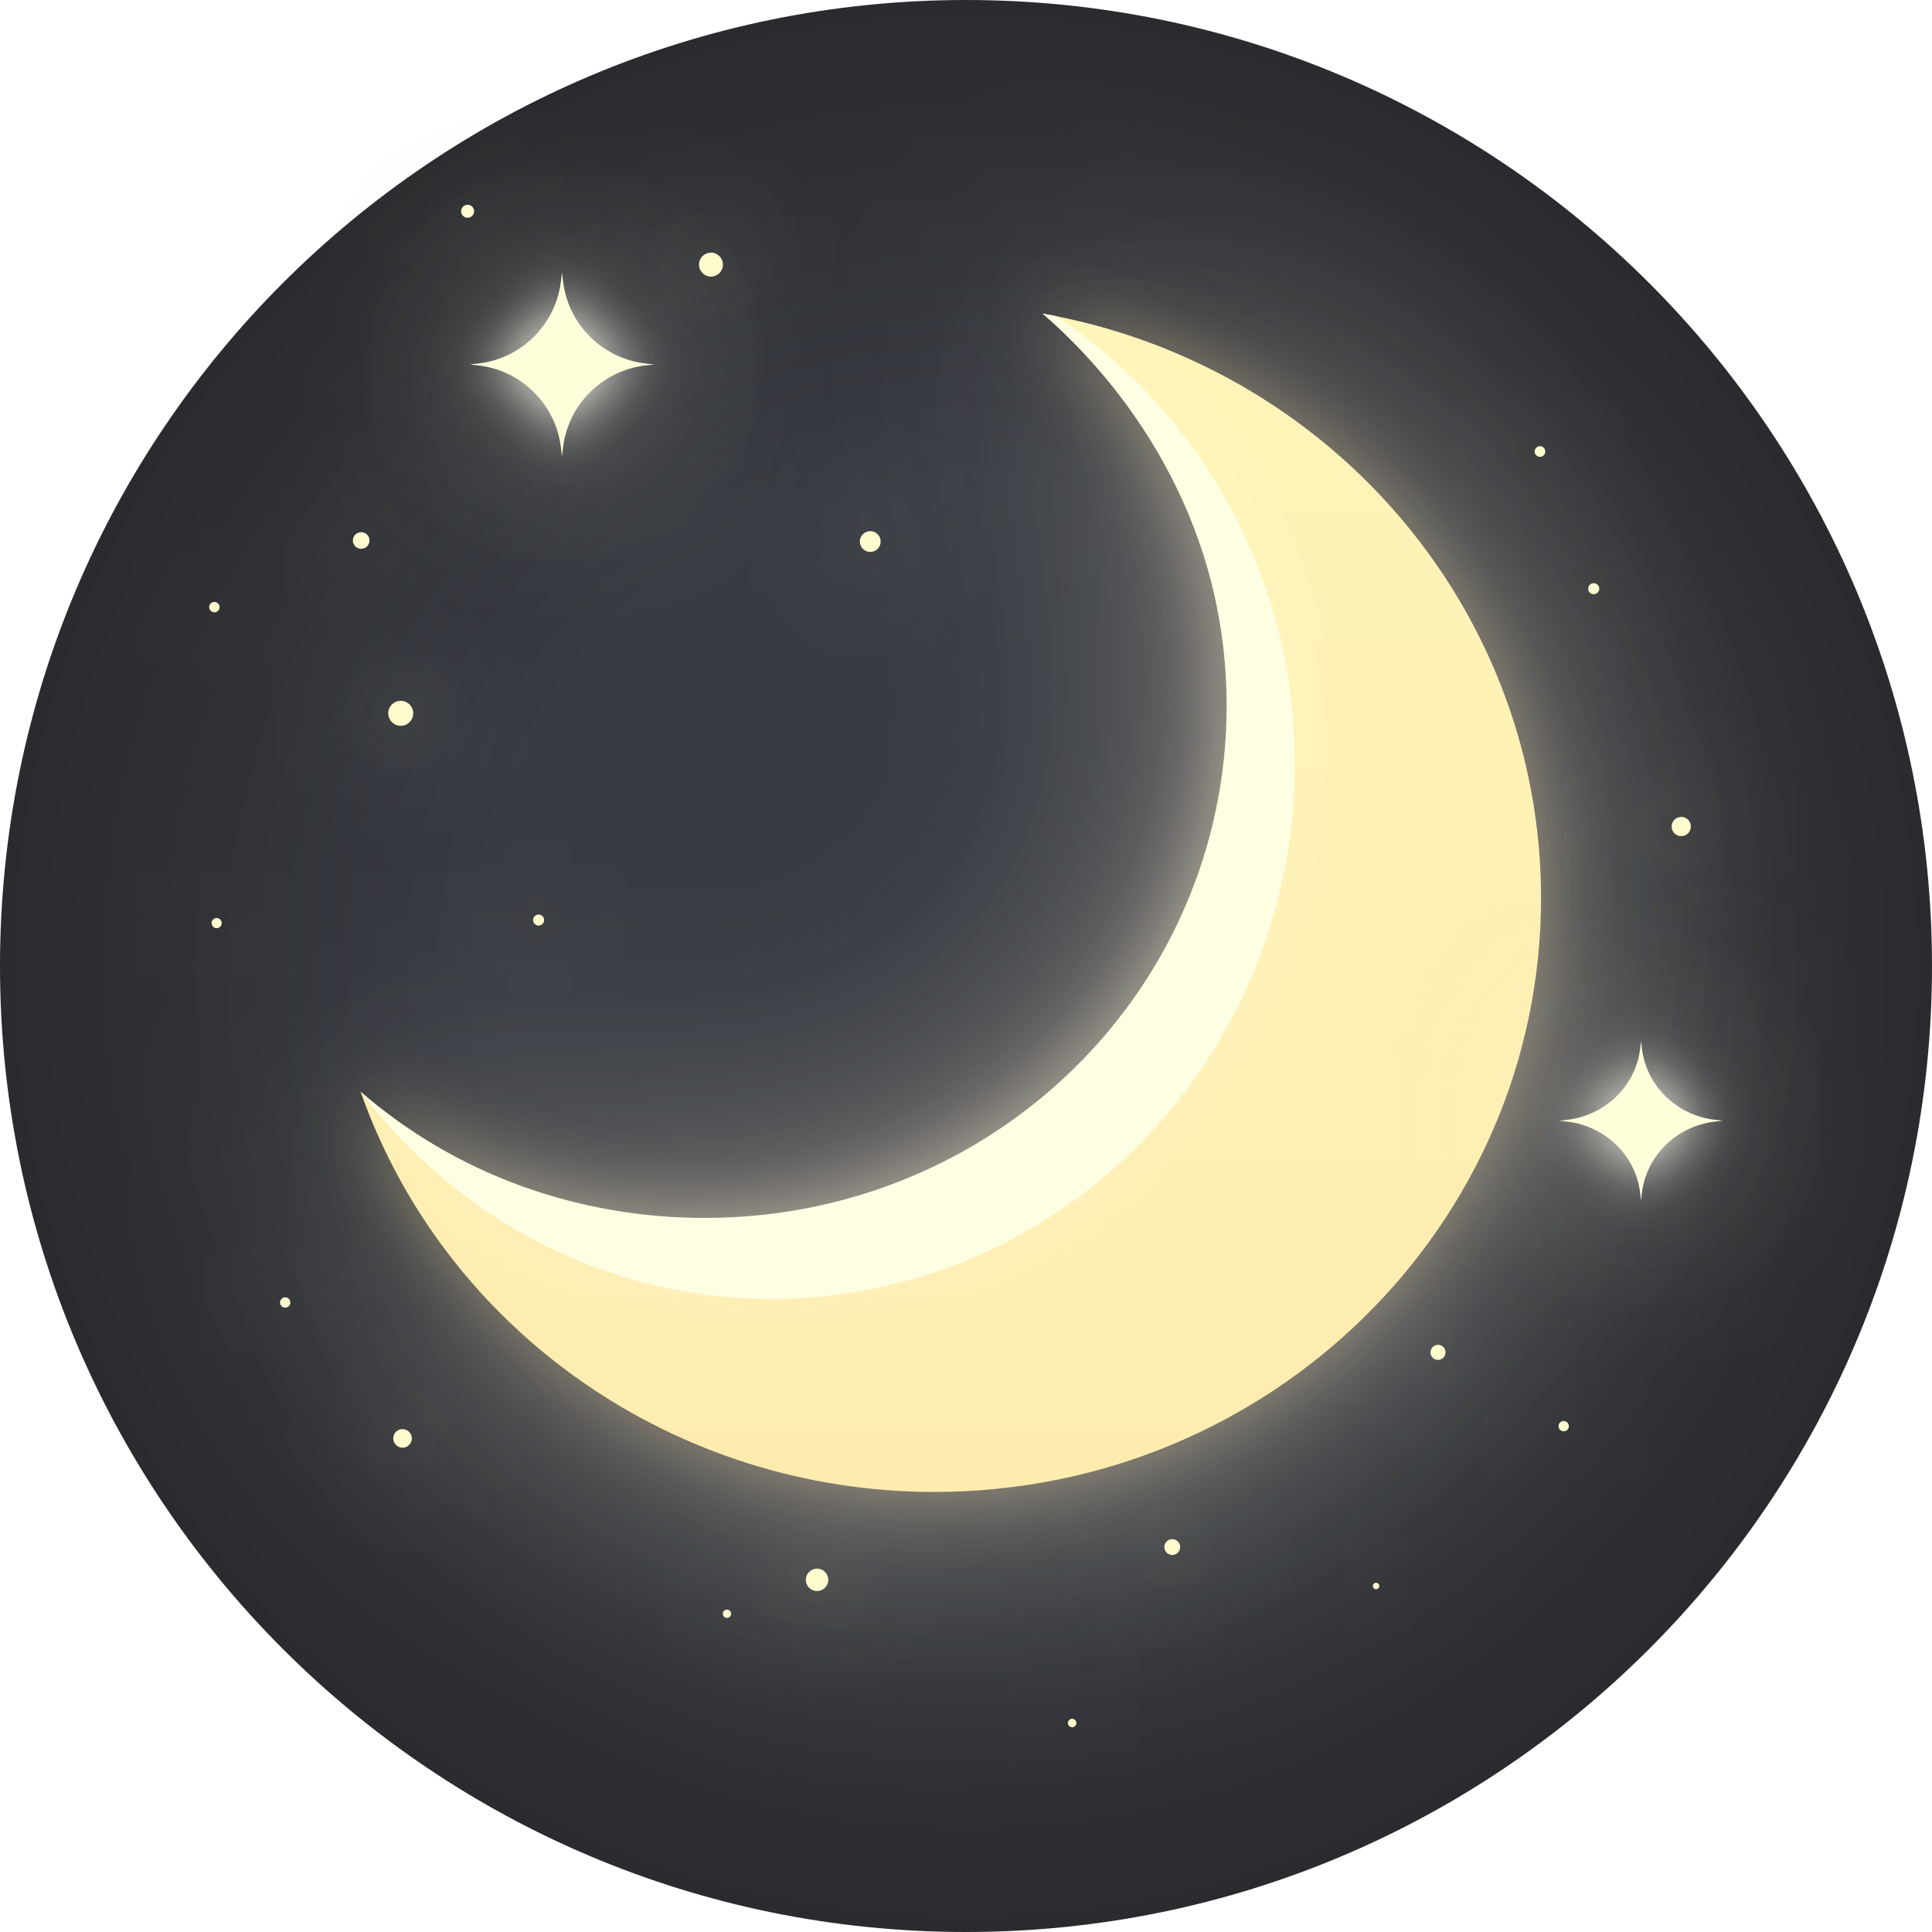
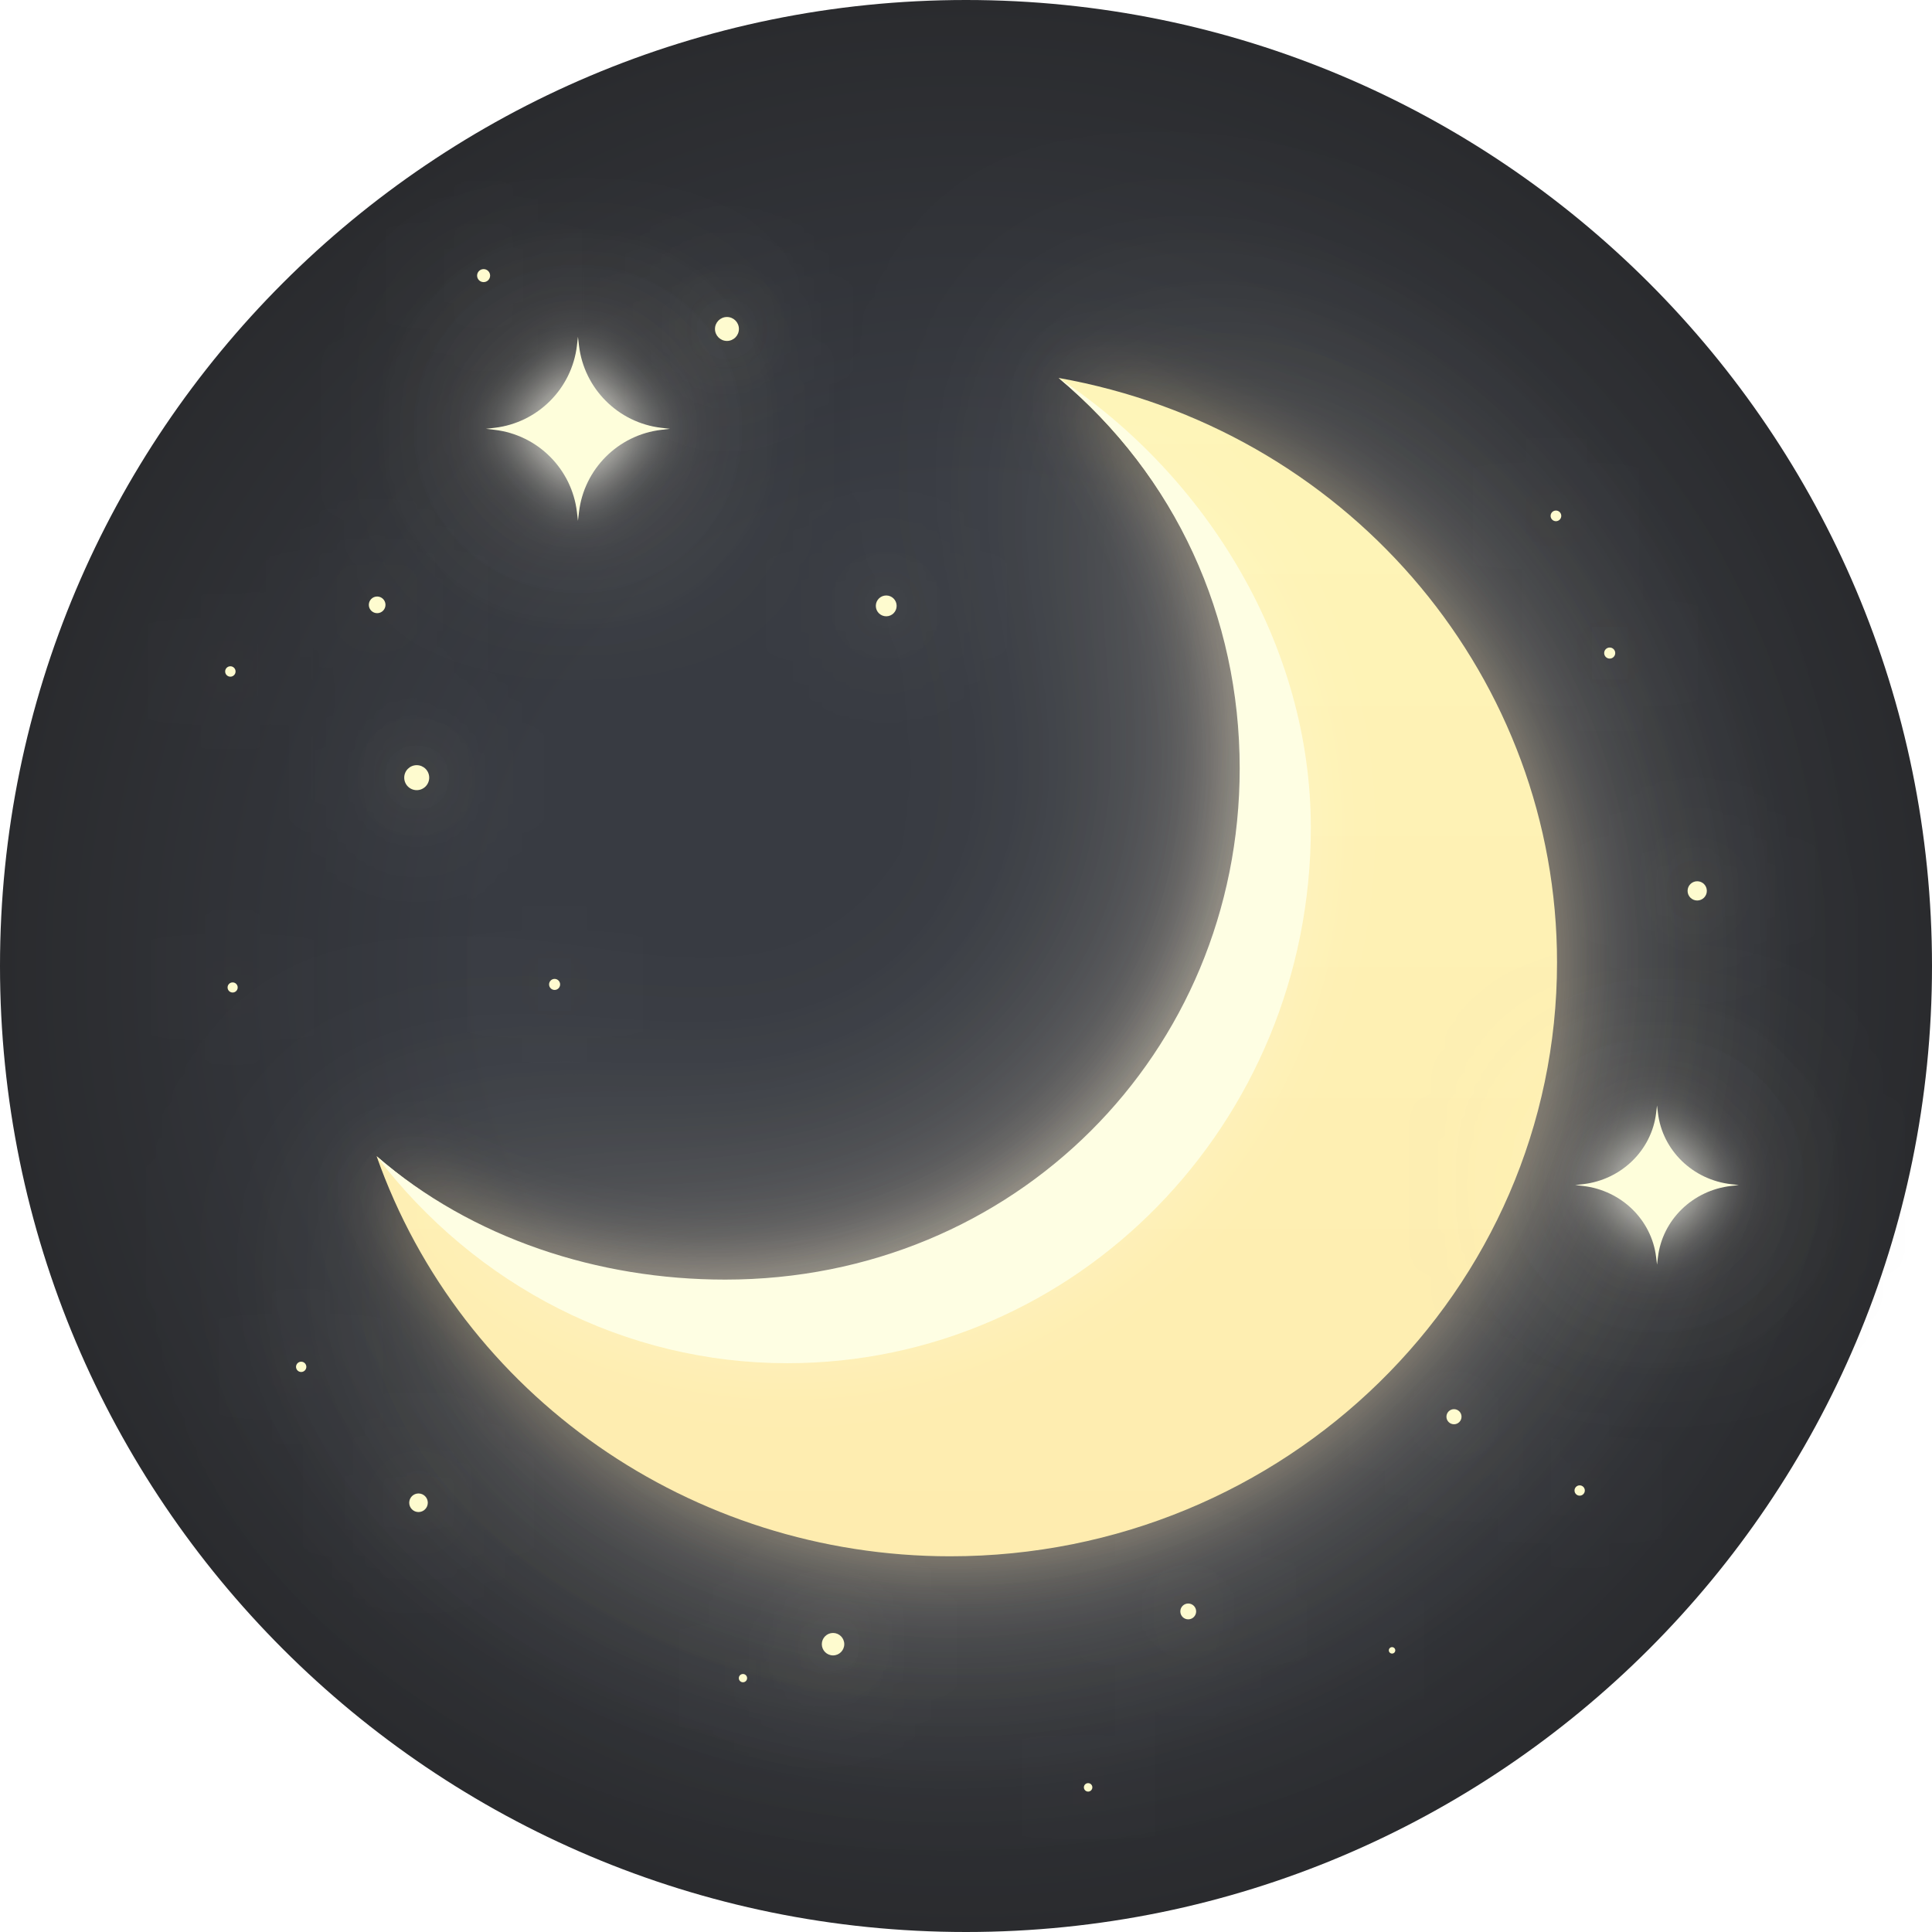
- <svg xmlns="http://www.w3.org/2000/svg" xmlns:ns1="https://boxy-svg.com" viewBox="0 0 500 500">
+ <svg xmlns="http://www.w3.org/2000/svg" viewBox="0 0 500 500">
  <defs>
-     <ns1:export>
-       <ns1:file format="png" />
-     </ns1:export>
-     <ns1:export>
-       <ns1:file format="png" />
-     </ns1:export>
-     <ns1:export>
-       <ns1:file format="png" />
-     </ns1:export>
-     <ns1:export>
-       <ns1:file format="png" />
-     </ns1:export>
-     <ns1:export>
-       <ns1:file format="png" />
-     </ns1:export>
-     <ns1:export>
-       <ns1:file format="png" />
-     </ns1:export>
-     <ns1:export>
-       <ns1:file format="png" />
-     </ns1:export>
-     <ns1:export>
-       <ns1:file format="png" />
-     </ns1:export>
-     <ns1:export>
-       <ns1:file format="png" />
-     </ns1:export>
-     <ns1:export>
-       <ns1:file format="png" />
-     </ns1:export>
-     <ns1:export>
-       <ns1:file format="png" />
-     </ns1:export>
-     <ns1:export>
-       <ns1:file format="png" />
-     </ns1:export>
-     <ns1:export>
-       <ns1:file format="png" />
-     </ns1:export>
-     <ns1:export>
-       <ns1:file format="png" />
-     </ns1:export>
-     <ns1:export>
-       <ns1:file format="png" />
-     </ns1:export>
-     <ns1:export>
-       <ns1:file format="png" />
-     </ns1:export>
-     <ns1:export>
-       <ns1:file format="png" />
-     </ns1:export>
-     <ns1:export>
-       <ns1:file format="png" />
-     </ns1:export>
-     <ns1:export>
-       <ns1:file format="png" />
-     </ns1:export>
-     <ns1:export>
-       <ns1:file format="png" />
-     </ns1:export>
-     <linearGradient id="color-0" ns1:pinned="true" gradientUnits="userSpaceOnUse">
-       <stop style="stop-color: rgb(239, 242, 245);" />
-     </linearGradient>
    <linearGradient id="gradient-2">
      <stop offset="0" style="stop-color: rgb(254, 245, 184);" />
      <stop offset="1" style="stop-color: rgb(254, 236, 175);" />
    </linearGradient>
    <linearGradient gradientUnits="userSpaceOnUse" x1="649.854" y1="105.679" x2="649.854" y2="233.24" id="gradient-2-0" href="#gradient-2" spreadMethod="repeat" />
    <linearGradient id="gradient-1">
      <stop offset="0.5" style="stop-color: rgb(56, 59, 66);" />
      <stop offset="1" style="stop-color: rgb(42, 43, 46);" />
    </linearGradient>
-     <radialGradient id="gradient-1-0" href="#gradient-1" gradientUnits="userSpaceOnUse" cx="177.041" cy="160.23" r="177.041" gradientTransform="matrix(1.412102, 0, 0, 1.560253, 0.003723, -0.000261)" />
-     <radialGradient id="gradient-1-1" href="#gradient-1" gradientUnits="userSpaceOnUse" cx="250" cy="250" r="250" gradientTransform="matrix(0.999998, 0, 0, 0.999998, 0.001129, -0.000572)" />
+     <radialGradient id="gradient-1-0" href="#gradient-1" gradientUnits="userSpaceOnUse" cx="177.041" cy="160.23" r="177.041" gradientTransform="matrix(1.412102, 0, 0, 1.560253, 0.000002, 0.00029)" />
+     <radialGradient id="gradient-1-1" href="#gradient-1" gradientUnits="userSpaceOnUse" cx="250" cy="250" r="250" gradientTransform="matrix(0.999998, 0, 0, 0.999998, 0.00042, -0.000023)" />
  </defs>
-   <rect width="500" height="500" style="stroke: rgb(0, 0, 0); fill: url(&quot;#gradient-1-0&quot;); visibility: hidden; stroke-width: 1;" x="-0.001" />
+   <rect width="500" height="500" style="stroke: rgb(0, 0, 0); fill: url(&quot;#gradient-1-0&quot;); visibility: hidden; stroke-width: 1;" />
  <ellipse style="fill: url(&quot;#gradient-1-1&quot;); stroke-width: 1;" cx="250" cy="250" rx="250" ry="250" />
-   <g transform="matrix(0.854849, 0, 0, 0.854849, -298.0654, 40.36442)" style="">
+   <g transform="matrix(0.854849, 0, 0, 0.854849, -293.9302, 57.01914)" style="">
    <g style="filter: drop-shadow(rgba(254, 222, 137, 0.4) 0px 0px 4px);" transform="matrix(2.79438, 0, 0, 2.796596, -1179.405, -247.8244)">
      <path id="path30" style="display: inline; opacity: 1; filter: drop-shadow(rgba(252, 249, 240, 0.35) 0px 0px 15px); stroke-linecap: round; stroke-linejoin: round; fill: url(&quot;#gradient-2-0&quot;); paint-order: stroke; vector-effect: non-scaling-stroke; stroke-width: 5px;" d="M 659.8 105.679 C 672.444 116.257 679.733 131.773 679.733 148.114 C 679.733 178.861 654.431 203.785 623.221 203.785 C 609.509 203.785 596.263 198.873 585.955 189.964 C 585.94 189.951 585.925 189.938 585.91 189.925 C 595.061 215.847 620.015 233.24 648.054 233.24 C 684.364 233.24 713.798 204.453 713.798 168.942 C 713.798 138.408 691.84 112.085 661.255 105.954 C 660.771 105.857 660.286 105.765 659.8 105.679 Z M 672 115.191 C 675.193 118.715 677.943 122.633 680.188 126.853 C 677.943 122.633 675.193 118.715 672 115.191 Z">
        </path>
-       <path style="display: inline; fill: rgb(254, 254, 227); filter: drop-shadow(rgba(254, 254, 254, 0.2) 0px 0px 4px); stroke-linecap: round; stroke-linejoin: round; vector-effect: non-scaling-stroke; stroke-width: 5px;" id="path5" d="M 661.183 105.939 C 660.696 105.842 660.288 105.764 659.8 105.679 C 672.139 116.452 679.775 131.63 679.775 148.019 C 679.775 178.853 654.525 203.578 623.195 203.578 C 609.429 203.578 596.259 198.861 585.91 189.925 C 596.66 204.028 612.902 212.338 630.398 212.338 C 661.728 212.338 687.126 186.391 687.126 154.384 C 687.126 134.73 677.335 116.62 661.183 105.939 Z">
+       <path style="display: inline; fill: rgb(254, 254, 227); filter: drop-shadow(rgba(254, 254, 254, 0.2) 0px 0px 4px); stroke-linecap: round; stroke-linejoin: round; vector-effect: non-scaling-stroke; stroke-width: 5px;" id="path5" d="M 659.8 105.679 C 672.493 116.287 679.418 131.559 679.418 147.948 C 679.418 178.782 655.008 203.288 623.678 203.288 C 609.912 203.288 596.259 198.861 585.91 189.925 C 596.66 204.028 612.902 212.338 630.398 212.338 C 661.728 212.338 687.126 186.391 687.126 154.384 C 687.126 134.73 675.953 116.36 659.801 105.679">
        </path>
    </g>
    <g transform="matrix(2.79438, 0, 0, 2.79438, 346.4104, -60.35135)" style="filter: drop-shadow(rgb(254, 254, 246) 0px 0px 3px);">
      <path id="path-2" style="display: inline; opacity: 1; filter: drop-shadow(rgba(254, 230, 163, 0.5) 0px 0px 10px); stroke-linecap: round; stroke-linejoin: round; vector-effect: non-scaling-stroke; stroke-width: 3px; fill: rgb(254, 254, 219);" d="M 61.696 34.219 L 61.587 35.151 C 61.038 39.834 57.344 43.528 52.661 44.077 L 51.729 44.186 L 52.661 44.295 C 57.344 44.845 61.038 48.539 61.587 53.221 L 61.696 54.153 L 61.805 53.221 C 62.355 48.539 66.048 44.845 70.731 44.295 L 71.663 44.186 L 70.731 44.077 C 66.048 43.528 62.355 39.834 61.805 35.151 L 61.696 34.219 Z">
        </path>
      <path id="path-3" style="display: inline; opacity: 1; stroke-linecap: round; stroke-linejoin: round; vector-effect: non-scaling-stroke; stroke-width: 3px; filter: drop-shadow(rgba(254, 230, 163, 0.5) 0px 0px 10px); fill: rgb(254, 254, 219);" d="M 178.601 117.499 L 178.505 118.305 C 178.016 122.354 174.734 125.548 170.57 126.023 L 169.742 126.117 L 170.57 126.212 C 174.734 126.687 178.016 129.88 178.505 133.931 L 178.601 134.736 L 178.699 133.931 C 179.187 129.88 182.469 126.687 186.632 126.212 L 187.461 126.117 L 186.632 126.023 C 182.469 125.548 179.187 122.354 178.699 118.305 L 178.601 117.499 Z">
        </path>
    </g>
    <g id="layer1" style="display: inline; filter: drop-shadow(rgb(254, 254, 227) 0px 0px 6px);" transform="matrix(2.79438, 0, 0, 2.79438, 339.3586, -55.82979)">
-       <path id="path29" style="display: inline; opacity: 1; fill: rgb(254, 251, 207); stroke-linecap: round; stroke-linejoin: round; vector-effect: non-scaling-stroke; stroke-width: 3px; filter: drop-shadow(rgba(254, 230, 163, 0.13) 0px 0px 3px);" d="M 53.997 25.265 C 53.608 25.265 53.292 25.58 53.292 25.969 C 53.292 26.359 53.608 26.674 53.997 26.674 C 54.387 26.674 54.702 26.359 54.702 25.969 C 54.702 25.58 54.387 25.265 53.997 25.265 Z M 80.361 30.453 C 79.645 30.453 79.065 31.034 79.064 31.749 C 79.064 32.466 79.645 33.046 80.361 33.047 C 81.077 33.047 81.658 32.466 81.658 31.749 C 81.658 31.033 81.077 30.453 80.361 30.453 Z M 170.173 51.421 C 169.854 51.421 169.595 51.68 169.595 51.999 C 169.595 52.318 169.854 52.577 170.173 52.577 C 170.492 52.577 170.751 52.318 170.751 51.999 C 170.751 51.68 170.492 51.421 170.173 51.421 Z M 97.618 60.623 C 96.995 60.623 96.49 61.128 96.49 61.751 C 96.49 62.374 96.995 62.879 97.618 62.879 C 98.241 62.879 98.746 62.374 98.745 61.751 C 98.746 61.128 98.241 60.623 97.618 60.623 Z M 42.465 60.736 C 41.966 60.736 41.562 61.14 41.562 61.639 C 41.562 62.137 41.966 62.541 42.465 62.541 C 42.963 62.541 43.367 62.137 43.367 61.639 C 43.367 61.14 42.963 60.736 42.465 60.736 Z M 175.998 66.263 C 175.667 66.263 175.399 66.531 175.399 66.862 C 175.399 67.193 175.667 67.461 175.998 67.461 C 176.329 67.461 176.597 67.193 176.597 66.862 C 176.598 66.531 176.329 66.262 175.998 66.263 Z M 26.562 68.293 C 26.25 68.293 25.997 68.545 25.997 68.857 C 25.997 69.169 26.25 69.421 26.562 69.421 C 26.873 69.421 27.126 69.168 27.125 68.857 C 27.125 68.545 26.873 68.293 26.562 68.293 Z M 46.751 79.008 C 46.003 79.008 45.397 79.614 45.397 80.361 C 45.397 81.109 46.003 81.715 46.751 81.715 C 47.498 81.715 48.104 81.109 48.104 80.361 C 48.104 79.614 47.498 79.008 46.751 79.008 Z M 185.48 91.584 C 184.903 91.584 184.436 92.051 184.436 92.627 C 184.436 93.203 184.903 93.67 185.48 93.67 C 186.056 93.67 186.523 93.203 186.522 92.627 C 186.523 92.051 186.056 91.584 185.48 91.584 Z M 61.689 102.163 C 61.358 102.163 61.091 102.431 61.091 102.762 C 61.091 103.092 61.359 103.359 61.689 103.36 C 62.019 103.36 62.287 103.092 62.287 102.762 C 62.287 102.431 62.019 102.163 61.689 102.163 Z M 26.807 102.543 C 26.504 102.543 26.259 102.788 26.259 103.091 C 26.259 103.394 26.504 103.639 26.807 103.639 C 27.11 103.639 27.355 103.394 27.355 103.091 C 27.355 102.788 27.11 102.543 26.807 102.543 Z M 34.234 143.635 C 33.926 143.635 33.676 143.885 33.675 144.193 C 33.676 144.502 33.926 144.752 34.234 144.751 C 34.542 144.751 34.792 144.501 34.792 144.193 C 34.792 143.885 34.542 143.635 34.234 143.635 Z M 159.127 148.779 C 158.676 148.779 158.31 149.145 158.31 149.597 C 158.31 150.048 158.676 150.414 159.127 150.414 C 159.579 150.414 159.945 150.048 159.945 149.597 C 159.945 149.145 159.579 148.779 159.127 148.779 Z M 172.745 157.033 C 172.436 157.033 172.186 157.283 172.186 157.592 C 172.186 157.9 172.437 158.15 172.745 158.15 C 173.053 158.15 173.303 157.9 173.303 157.592 C 173.303 157.284 173.053 157.033 172.745 157.033 Z M 46.944 157.911 C 46.388 157.911 45.938 158.362 45.938 158.918 C 45.938 159.474 46.389 159.924 46.944 159.925 C 47.501 159.925 47.951 159.474 47.952 158.918 C 47.952 158.362 47.501 157.911 46.944 157.911 Z M 130.336 169.834 C 129.863 169.834 129.479 170.218 129.479 170.691 C 129.479 171.165 129.863 171.549 130.336 171.549 C 130.81 171.549 131.194 171.165 131.194 170.691 C 131.194 170.218 130.81 169.834 130.336 169.834 Z M 91.855 173.024 C 91.184 173.024 90.64 173.569 90.639 174.24 C 90.639 174.912 91.184 175.456 91.855 175.456 C 92.527 175.457 93.072 174.912 93.072 174.24 C 93.072 173.568 92.527 173.024 91.855 173.024 Z M 152.418 174.559 C 152.225 174.559 152.069 174.715 152.069 174.908 C 152.069 175.101 152.225 175.257 152.418 175.257 C 152.611 175.257 152.767 175.101 152.767 174.908 C 152.767 174.716 152.611 174.559 152.418 174.559 Z M 82.096 177.47 C 81.848 177.47 81.647 177.671 81.647 177.919 C 81.647 178.167 81.848 178.367 82.096 178.367 C 82.343 178.367 82.544 178.167 82.544 177.919 C 82.544 177.671 82.343 177.47 82.096 177.47 Z M 119.49 189.294 C 119.237 189.294 119.032 189.499 119.031 189.752 C 119.032 190.005 119.237 190.21 119.49 190.211 C 119.743 190.21 119.948 190.005 119.948 189.752 C 119.948 189.499 119.743 189.294 119.49 189.294 Z">
+       <path id="path29" style="display: inline; opacity: 1; fill: rgb(254, 251, 207); stroke-linecap: round; stroke-linejoin: round; vector-effect: non-scaling-stroke; stroke-width: 3px; filter: drop-shadow(rgba(254, 230, 163, 0.18) 0px 0px 3px);" d="M 53.997 25.265 C 53.608 25.265 53.292 25.58 53.292 25.969 C 53.292 26.359 53.608 26.674 53.997 26.674 C 54.387 26.674 54.702 26.359 54.702 25.969 C 54.702 25.58 54.387 25.265 53.997 25.265 Z M 80.361 30.453 C 79.645 30.453 79.065 31.034 79.064 31.749 C 79.064 32.466 79.645 33.046 80.361 33.047 C 81.077 33.047 81.658 32.466 81.658 31.749 C 81.658 31.033 81.077 30.453 80.361 30.453 Z M 170.173 51.421 C 169.854 51.421 169.595 51.68 169.595 51.999 C 169.595 52.318 169.854 52.577 170.173 52.577 C 170.492 52.577 170.751 52.318 170.751 51.999 C 170.751 51.68 170.492 51.421 170.173 51.421 Z M 97.618 60.623 C 96.995 60.623 96.49 61.128 96.49 61.751 C 96.49 62.374 96.995 62.879 97.618 62.879 C 98.241 62.879 98.746 62.374 98.745 61.751 C 98.746 61.128 98.241 60.623 97.618 60.623 Z M 42.465 60.736 C 41.966 60.736 41.562 61.14 41.562 61.639 C 41.562 62.137 41.966 62.541 42.465 62.541 C 42.963 62.541 43.367 62.137 43.367 61.639 C 43.367 61.14 42.963 60.736 42.465 60.736 Z M 175.998 66.263 C 175.667 66.263 175.399 66.531 175.399 66.862 C 175.399 67.193 175.667 67.461 175.998 67.461 C 176.329 67.461 176.597 67.193 176.597 66.862 C 176.598 66.531 176.329 66.262 175.998 66.263 Z M 26.562 68.293 C 26.25 68.293 25.997 68.545 25.997 68.857 C 25.997 69.169 26.25 69.421 26.562 69.421 C 26.873 69.421 27.126 69.168 27.125 68.857 C 27.125 68.545 26.873 68.293 26.562 68.293 Z M 46.751 79.008 C 46.003 79.008 45.397 79.614 45.397 80.361 C 45.397 81.109 46.003 81.715 46.751 81.715 C 47.498 81.715 48.104 81.109 48.104 80.361 C 48.104 79.614 47.498 79.008 46.751 79.008 Z M 185.48 91.584 C 184.903 91.584 184.436 92.051 184.436 92.627 C 184.436 93.203 184.903 93.67 185.48 93.67 C 186.056 93.67 186.523 93.203 186.522 92.627 C 186.523 92.051 186.056 91.584 185.48 91.584 Z M 61.689 102.163 C 61.358 102.163 61.091 102.431 61.091 102.762 C 61.091 103.092 61.359 103.359 61.689 103.36 C 62.019 103.36 62.287 103.092 62.287 102.762 C 62.287 102.431 62.019 102.163 61.689 102.163 Z M 26.807 102.543 C 26.504 102.543 26.259 102.788 26.259 103.091 C 26.259 103.394 26.504 103.639 26.807 103.639 C 27.11 103.639 27.355 103.394 27.355 103.091 C 27.355 102.788 27.11 102.543 26.807 102.543 Z M 34.234 143.635 C 33.926 143.635 33.676 143.885 33.675 144.193 C 33.676 144.502 33.926 144.752 34.234 144.751 C 34.542 144.751 34.792 144.501 34.792 144.193 C 34.792 143.885 34.542 143.635 34.234 143.635 Z M 159.127 148.779 C 158.676 148.779 158.31 149.145 158.31 149.597 C 158.31 150.048 158.676 150.414 159.127 150.414 C 159.579 150.414 159.945 150.048 159.945 149.597 C 159.945 149.145 159.579 148.779 159.127 148.779 Z M 172.745 157.033 C 172.436 157.033 172.186 157.283 172.186 157.592 C 172.186 157.9 172.437 158.15 172.745 158.15 C 173.053 158.15 173.303 157.9 173.303 157.592 C 173.303 157.284 173.053 157.033 172.745 157.033 Z M 46.944 157.911 C 46.388 157.911 45.938 158.362 45.938 158.918 C 45.938 159.474 46.389 159.924 46.944 159.925 C 47.501 159.925 47.951 159.474 47.952 158.918 C 47.952 158.362 47.501 157.911 46.944 157.911 Z M 130.336 169.834 C 129.863 169.834 129.479 170.218 129.479 170.691 C 129.479 171.165 129.863 171.549 130.336 171.549 C 130.81 171.549 131.194 171.165 131.194 170.691 C 131.194 170.218 130.81 169.834 130.336 169.834 Z M 91.855 173.024 C 91.184 173.024 90.64 173.569 90.639 174.24 C 90.639 174.912 91.184 175.456 91.855 175.456 C 92.527 175.457 93.072 174.912 93.072 174.24 C 93.072 173.568 92.527 173.024 91.855 173.024 Z M 152.418 174.559 C 152.225 174.559 152.069 174.715 152.069 174.908 C 152.069 175.101 152.225 175.257 152.418 175.257 C 152.611 175.257 152.767 175.101 152.767 174.908 C 152.767 174.716 152.611 174.559 152.418 174.559 Z M 82.096 177.47 C 81.848 177.47 81.647 177.671 81.647 177.919 C 81.647 178.167 81.848 178.367 82.096 178.367 C 82.343 178.367 82.544 178.167 82.544 177.919 C 82.544 177.671 82.343 177.47 82.096 177.47 Z M 119.49 189.294 C 119.237 189.294 119.032 189.499 119.031 189.752 C 119.032 190.005 119.237 190.21 119.49 190.211 C 119.743 190.21 119.948 190.005 119.948 189.752 C 119.948 189.499 119.743 189.294 119.49 189.294 Z">
        </path>
    </g>
  </g>
</svg>
